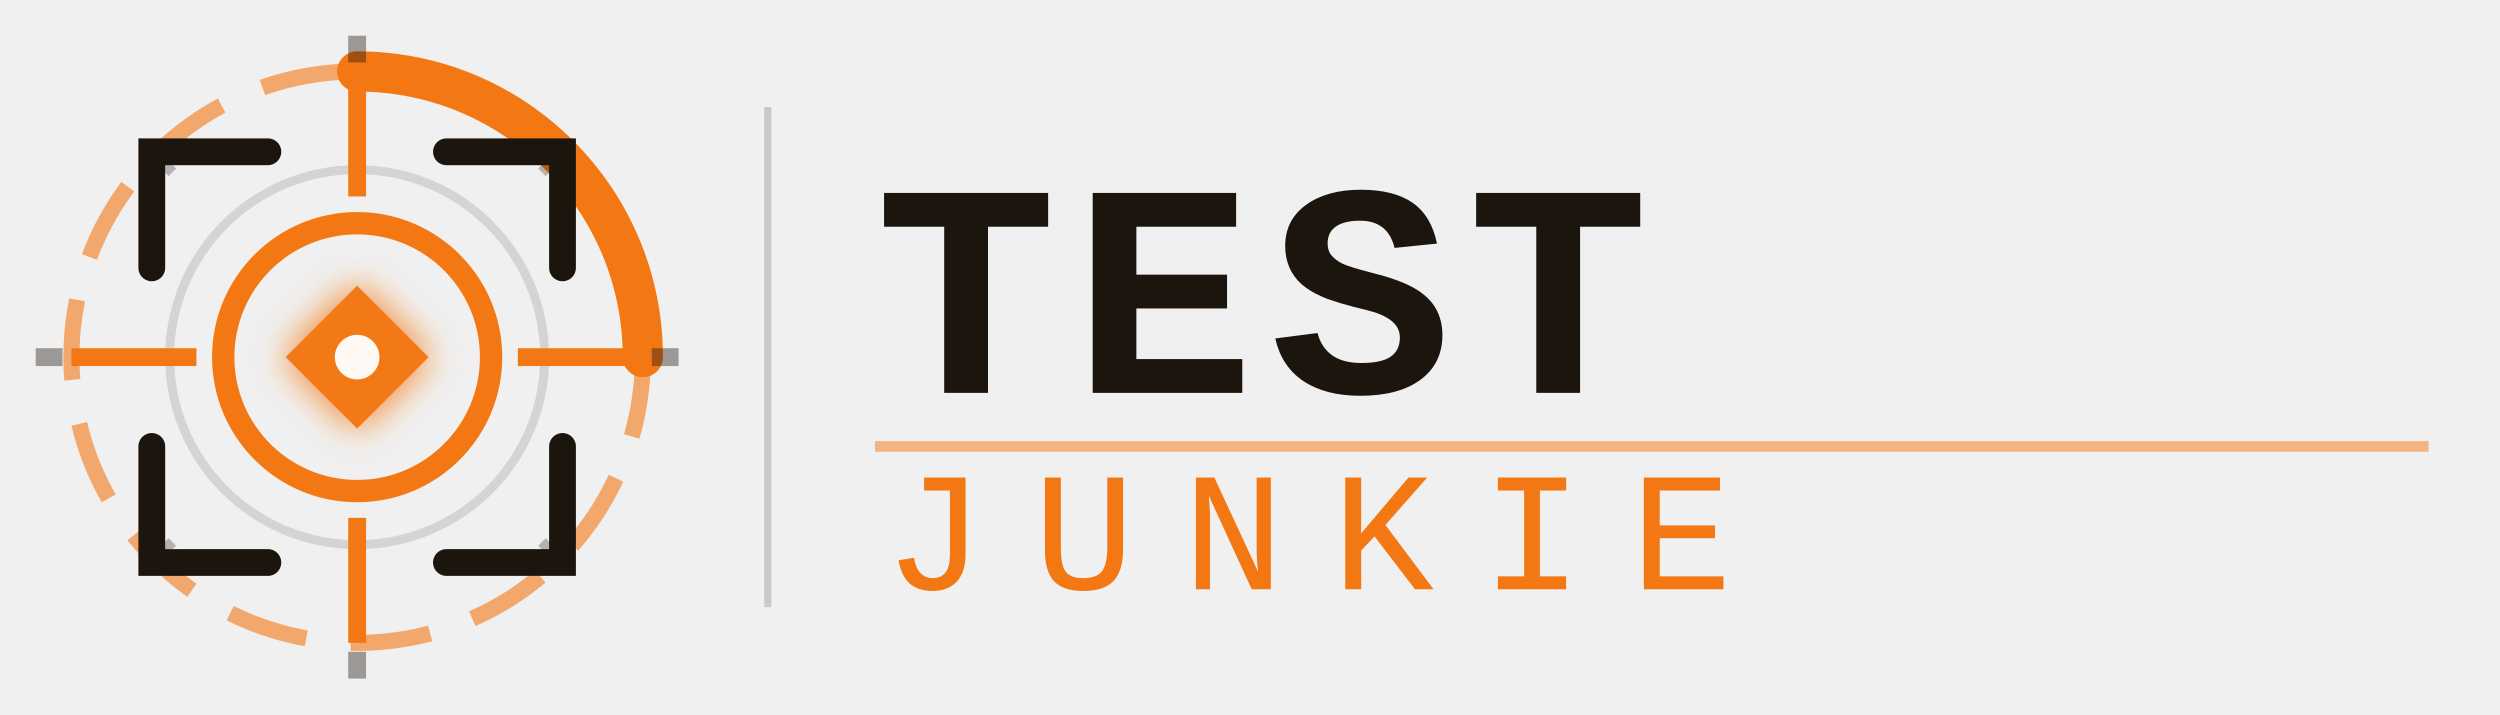
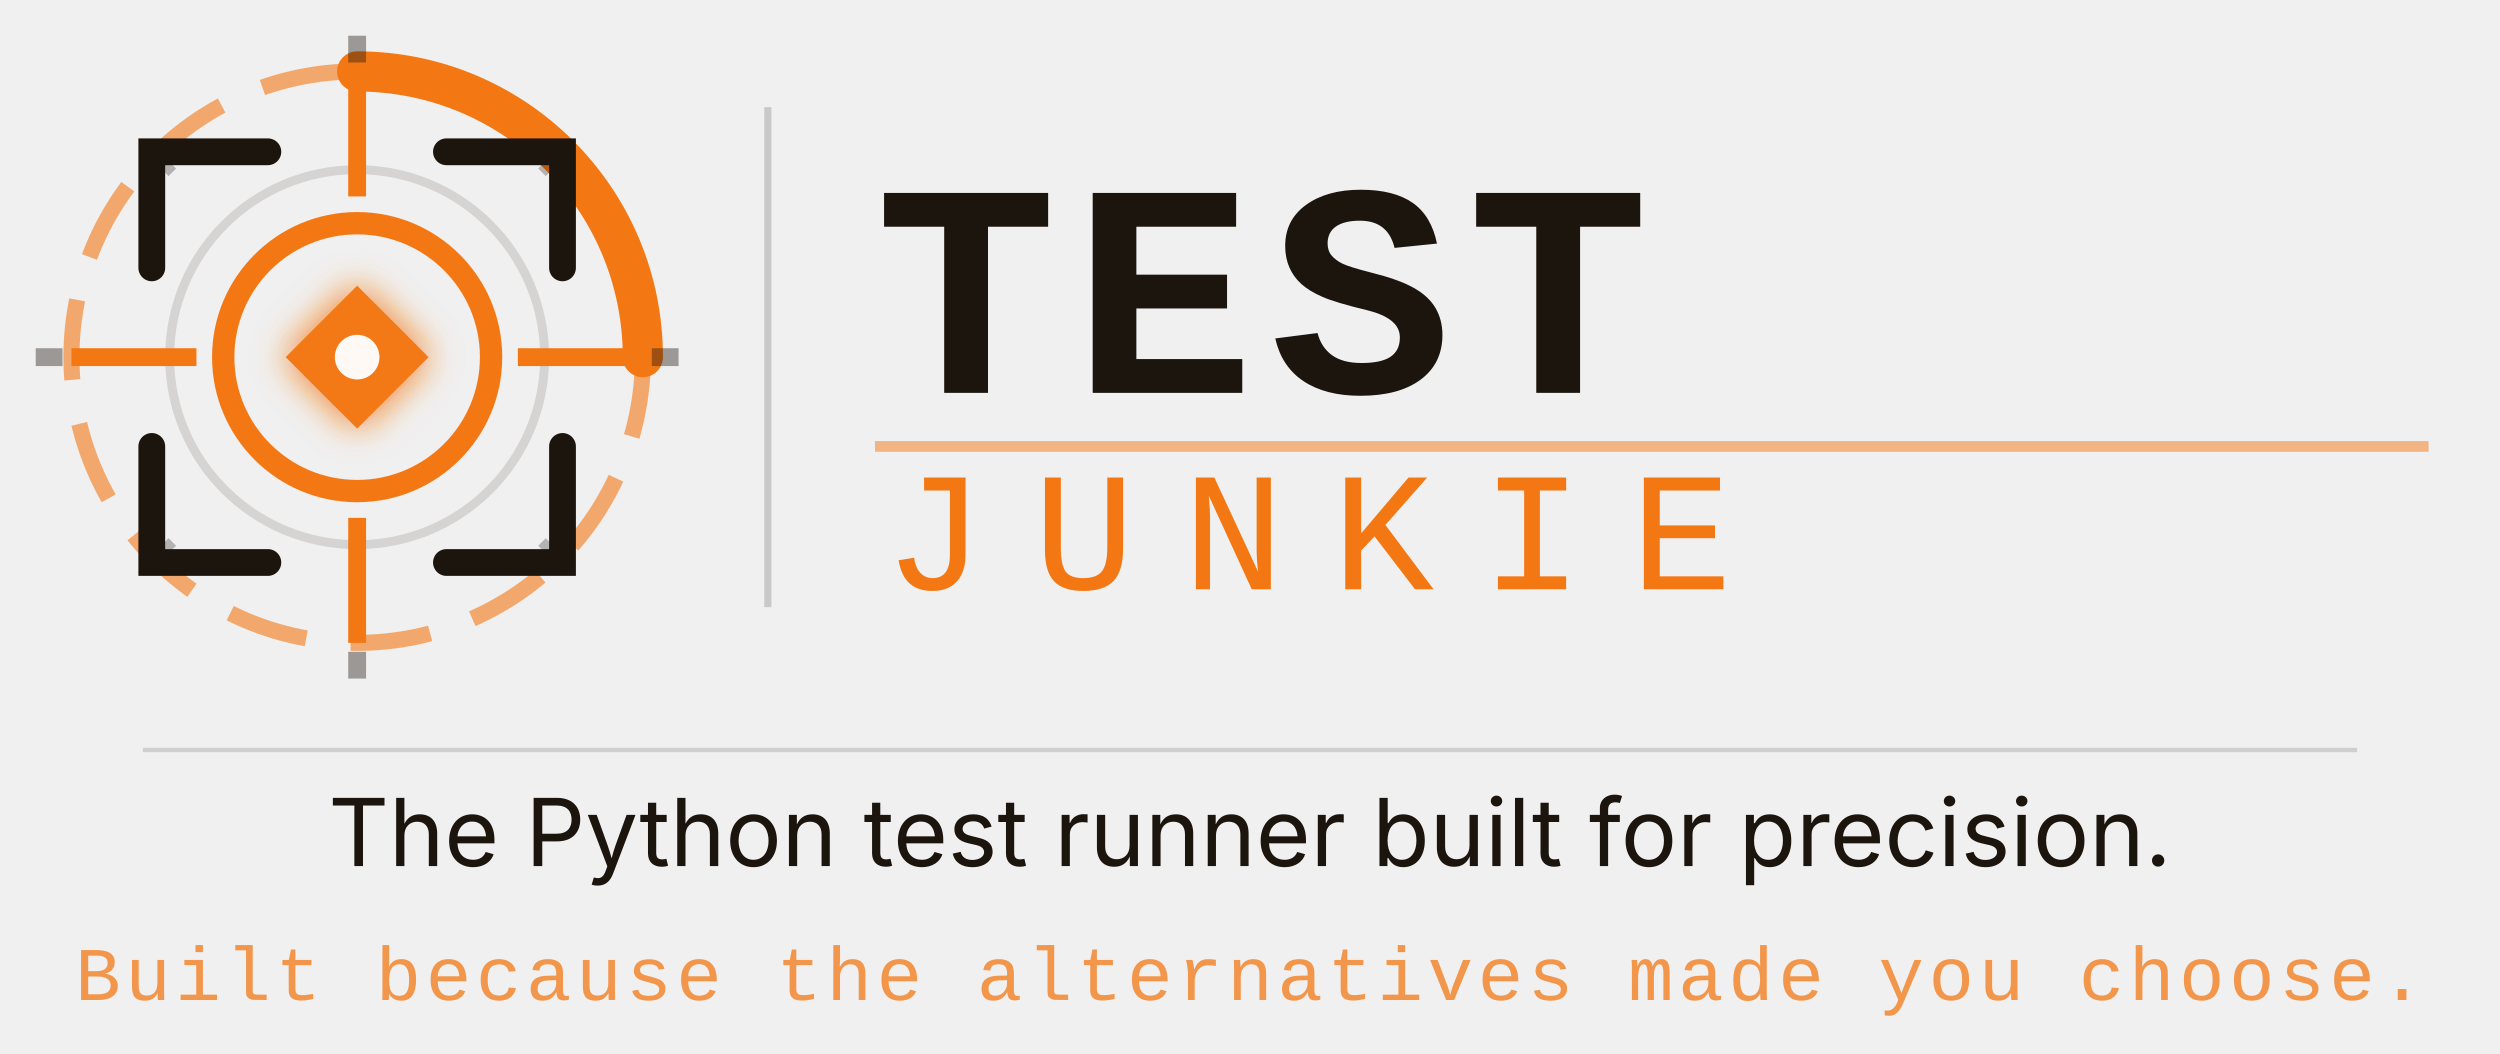
- <svg xmlns="http://www.w3.org/2000/svg" viewBox="0 0 280 80" role="img" aria-label="Test Junkie">
+ <svg xmlns="http://www.w3.org/2000/svg" viewBox="0 0 280 118" role="img" aria-label="Test Junkie">
  <defs>
    <filter id="logo-glow" x="-80%" y="-80%" width="260%" height="260%">
      <feGaussianBlur stdDeviation="2" result="b" />
      <feMerge>
        <feMergeNode in="b" />
        <feMergeNode in="SourceGraphic" />
      </feMerge>
    </filter>
    <style>
      .ink  { fill:   #1c150e; }
      .ink-s{ stroke: #1c150e; fill: none; }
      @media (prefers-color-scheme: dark) {
        .ink  { fill:   #e9edf5; }
        .ink-s{ stroke: #e9edf5; }
      }
    </style>
  </defs>
  <g transform="translate(40,40)">
    <circle r="32" fill="none" stroke="#f37814" stroke-width="1.8" stroke-dasharray="9 5" opacity="0.6" />
    <path d="M 32,0 A 32,32 0 0,0 0,-32" fill="none" stroke="#f37814" stroke-width="4.5" stroke-linecap="round" />
    <circle r="21" class="ink-s" stroke-width="1" opacity="0.13" />
    <circle r="15" fill="none" stroke="#f37814" stroke-width="2.5" />
    <line x1="-32" y1="0" x2="-18" y2="0" stroke="#f37814" stroke-width="2" />
    <line x1="18" y1="0" x2="32" y2="0" stroke="#f37814" stroke-width="2" />
    <line x1="0" y1="-32" x2="0" y2="-18" stroke="#f37814" stroke-width="2" />
    <line x1="0" y1="18" x2="0" y2="32" stroke="#f37814" stroke-width="2" />
    <path d="M-23,-10 L-23,-23 L-10,-23" class="ink-s" stroke-width="3" stroke-linecap="round" />
    <path d="M10,-23 L23,-23 L23,-10" class="ink-s" stroke-width="3" stroke-linecap="round" />
    <path d="M-23,10 L-23,23 L-10,23" class="ink-s" stroke-width="3" stroke-linecap="round" />
    <path d="M10,23 L23,23 L23,10" class="ink-s" stroke-width="3" stroke-linecap="round" />
    <line x1="0" y1="-36" x2="0" y2="-33" class="ink-s" stroke-width="2" opacity="0.4" />
    <line x1="33" y1="0" x2="36" y2="0" class="ink-s" stroke-width="2" opacity="0.4" />
    <line x1="0" y1="33" x2="0" y2="36" class="ink-s" stroke-width="2" opacity="0.4" />
    <line x1="-36" y1="0" x2="-33" y2="0" class="ink-s" stroke-width="2" opacity="0.4" />
    <line x1="23.3" y1="-23.3" x2="20.7" y2="-20.7" class="ink-s" stroke-width="1.2" opacity="0.28" />
    <line x1="-23.3" y1="-23.3" x2="-20.7" y2="-20.7" class="ink-s" stroke-width="1.2" opacity="0.28" />
    <line x1="23.3" y1="23.3" x2="20.7" y2="20.7" class="ink-s" stroke-width="1.2" opacity="0.28" />
    <line x1="-23.3" y1="23.3" x2="-20.7" y2="20.7" class="ink-s" stroke-width="1.2" opacity="0.28" />
    <polygon points="0,-8 8,0 0,8 -8,0" fill="#f37814" filter="url(#logo-glow)" />
    <circle r="2.5" fill="white" opacity="0.95" />
  </g>
  <line x1="86" y1="12" x2="86" y2="68" class="ink-s" stroke-width="0.8" opacity="0.18" />
  <text x="98" y="44" font-family="'IBM Plex Mono', ui-monospace, 'Courier New', monospace" font-weight="800" font-size="34" letter-spacing="0.05em" class="ink">TEST</text>
  <line x1="98" y1="50" x2="272" y2="50" stroke="#f37814" stroke-width="1.2" opacity="0.5" />
  <text x="99" y="66" font-family="'IBM Plex Mono', ui-monospace, 'Courier New', monospace" font-weight="500" font-size="19" letter-spacing="0.28em" fill="#f37814">JUNKIE</text>
+   <line x1="16" y1="84" x2="264" y2="84" class="ink-s" stroke-width="0.5" opacity="0.15" />
+   <text x="140" y="97" text-anchor="middle" font-family="system-ui, -apple-system, 'Segoe UI', sans-serif" font-size="10.5" class="ink">The Python test runner built for precision.</text>
+   <text x="140" y="112" text-anchor="middle" font-family="'IBM Plex Mono', ui-monospace, 'Courier New', monospace" font-size="8.5" letter-spacing="0.06em" fill="#f37814" opacity="0.75">Built because the alternatives made you choose.</text>
</svg>
